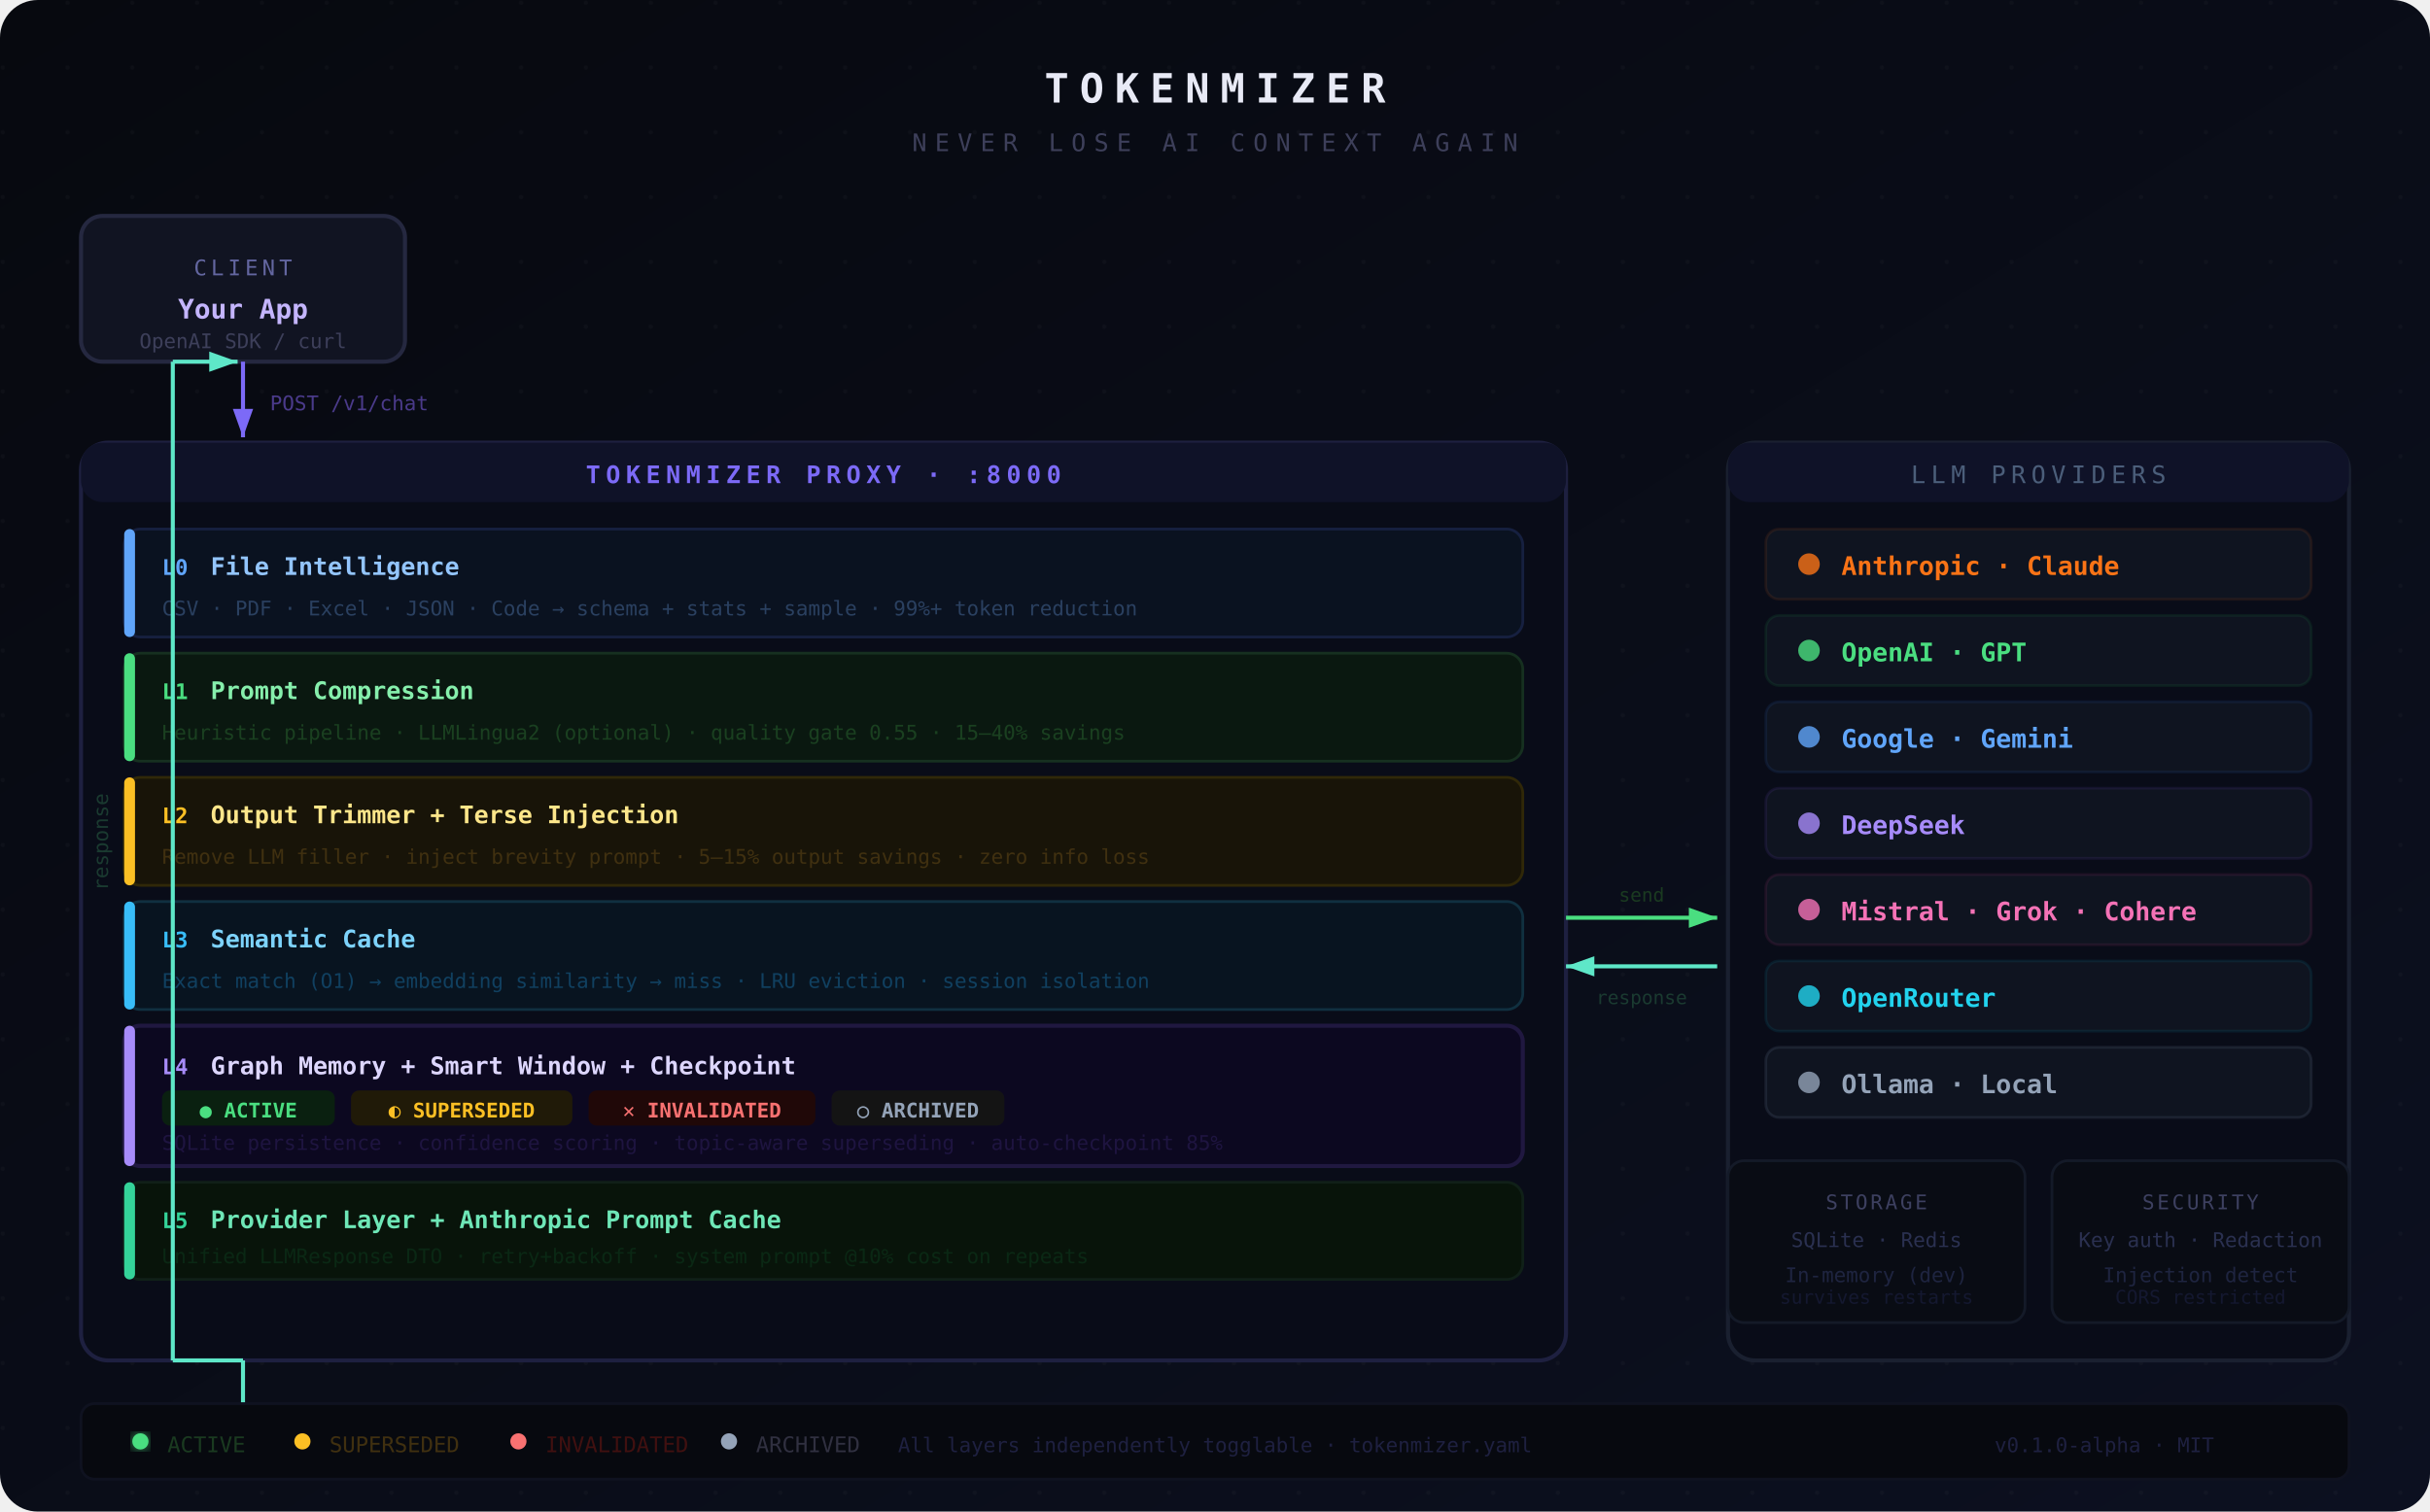
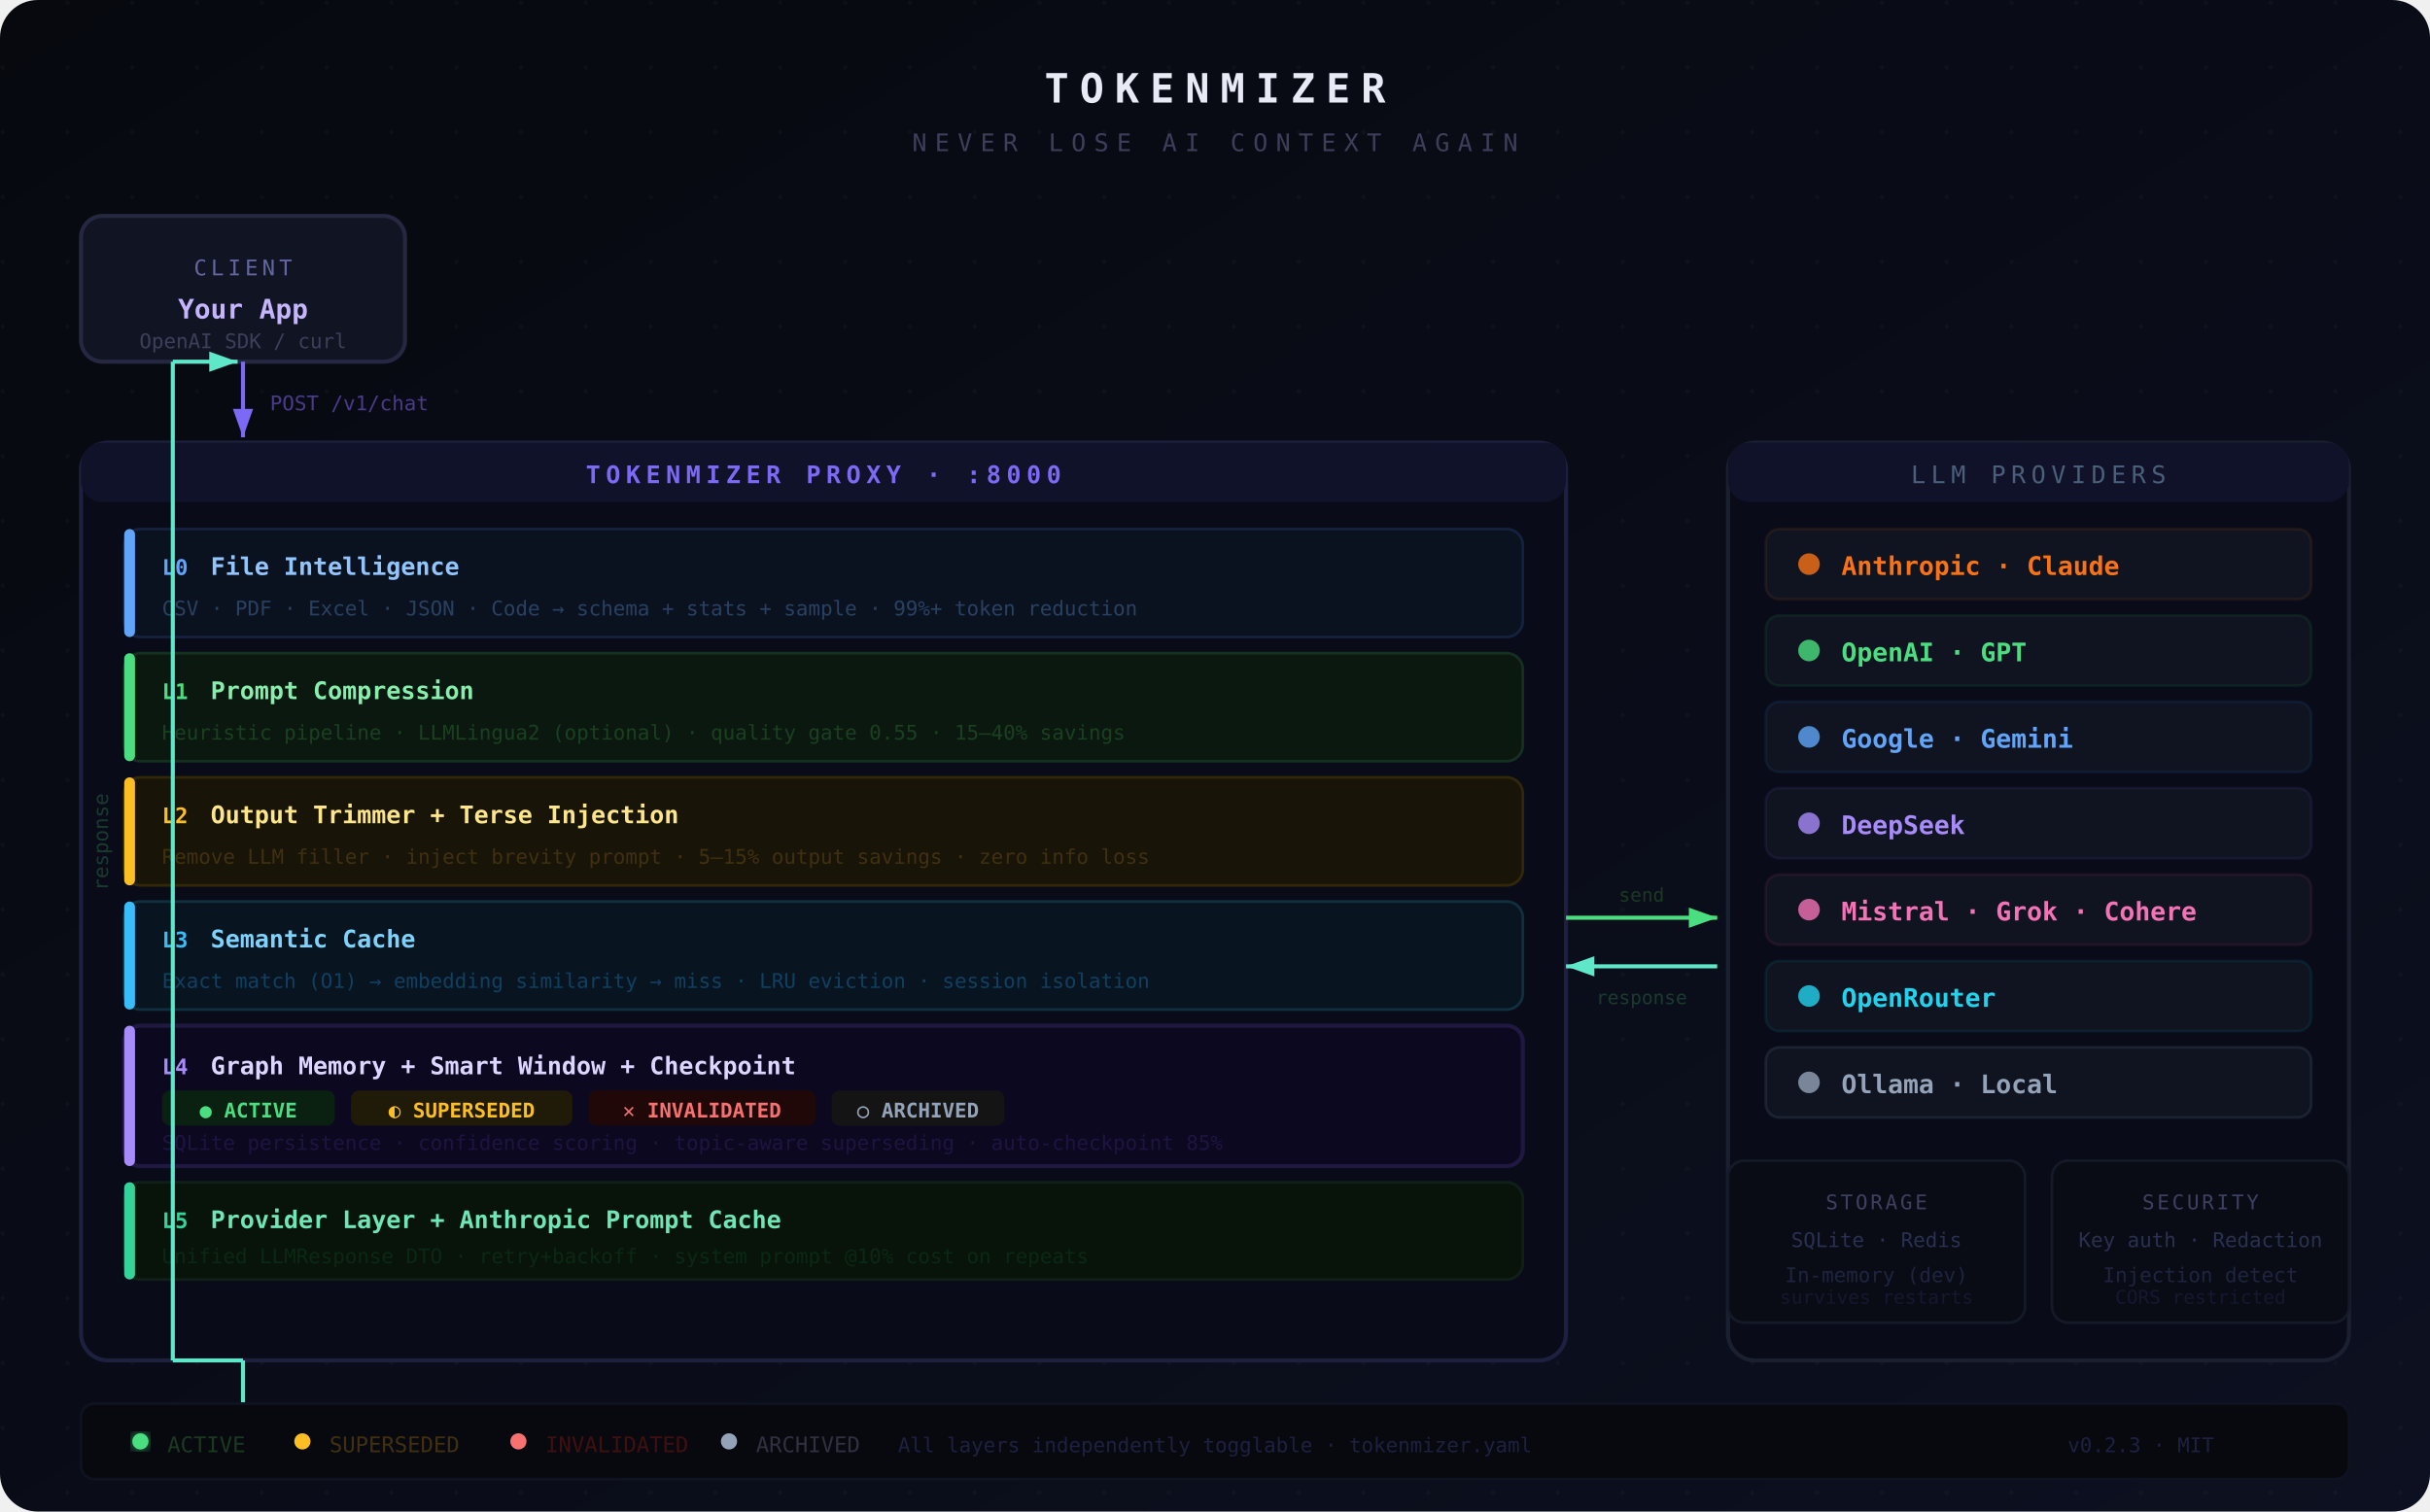
<svg xmlns="http://www.w3.org/2000/svg" viewBox="0 0 900 560" width="900" height="560">
  <defs>
    <linearGradient id="bg" x1="0%" y1="0%" x2="100%" y2="100%">
      <stop offset="0%" stop-color="#07090f" />
      <stop offset="100%" stop-color="#0c1020" />
    </linearGradient>
    <filter id="glow">
      <feGaussianBlur stdDeviation="2.5" result="b" />
      <feMerge>
        <feMergeNode in="b" />
        <feMergeNode in="SourceGraphic" />
      </feMerge>
    </filter>
    <marker id="ap" markerWidth="7" markerHeight="5" refX="7" refY="2.5" orient="auto">
      <polygon points="0 0,7 2.5,0 5" fill="#7c6af7" />
    </marker>
    <marker id="ag" markerWidth="7" markerHeight="5" refX="7" refY="2.5" orient="auto">
      <polygon points="0 0,7 2.5,0 5" fill="#4ade80" />
    </marker>
    <marker id="at" markerWidth="7" markerHeight="5" refX="7" refY="2.5" orient="auto">
      <polygon points="0 0,7 2.5,0 5" fill="#5ee7c8" />
    </marker>
    <marker id="ay" markerWidth="7" markerHeight="5" refX="7" refY="2.5" orient="auto">
      <polygon points="0 0,7 2.5,0 5" fill="#fbbf24" />
    </marker>
  </defs>
  <rect width="900" height="560" fill="url(#bg)" rx="14" />
  <pattern id="dots" x="0" y="0" width="24" height="24" patternUnits="userSpaceOnUse">
    <circle cx="1" cy="1" r="0.8" fill="#ffffff" opacity="0.025" />
  </pattern>
  <rect width="900" height="560" fill="url(#dots)" rx="14" />
  <text x="450" y="38" text-anchor="middle" fill="#e8eaf6" font-family="'JetBrains Mono',monospace" font-size="15" font-weight="700" letter-spacing="4">TOKENMIZER</text>
  <text x="450" y="56" text-anchor="middle" fill="#3d3f5a" font-family="'JetBrains Mono',monospace" font-size="9" letter-spacing="3">NEVER LOSE AI CONTEXT AGAIN</text>
  <rect x="30" y="80" width="120" height="54" rx="8" fill="#111422" stroke="#252840" stroke-width="1.5" />
  <text x="90" y="102" text-anchor="middle" fill="#6366a0" font-family="'JetBrains Mono',monospace" font-size="8" letter-spacing="1.5">CLIENT</text>
  <text x="90" y="118" text-anchor="middle" fill="#c4b5fd" font-family="'JetBrains Mono',monospace" font-size="10" font-weight="600">Your App</text>
  <text x="90" y="129" text-anchor="middle" fill="#3d3f5a" font-family="'JetBrains Mono',monospace" font-size="7.5">OpenAI SDK / curl</text>
  <line x1="90" y1="134" x2="90" y2="162" stroke="#7c6af7" stroke-width="1.5" marker-end="url(#ap)" />
  <text x="100" y="152" fill="#4a3a8a" font-family="'JetBrains Mono',monospace" font-size="7.5">POST /v1/chat</text>
  <rect x="30" y="164" width="550" height="340" rx="10" fill="#090c18" stroke="#1e2040" stroke-width="1.5" />
  <rect x="30" y="164" width="550" height="22" rx="8" fill="#0f1228" />
  <text x="305" y="179" text-anchor="middle" fill="#7c6af7" font-family="'JetBrains Mono',monospace" font-size="9" font-weight="700" letter-spacing="2">TOKENMIZER PROXY  ·  :8000</text>
  <rect x="46" y="196" width="518" height="40" rx="6" fill="#0a1220" stroke="#162040" stroke-width="1" />
  <rect x="46" y="196" width="4" height="40" rx="2" fill="#60a5fa" />
  <text x="60" y="213" fill="#60a5fa" font-family="'JetBrains Mono',monospace" font-size="8" font-weight="700">L0</text>
  <text x="78" y="213" fill="#93c5fd" font-family="'JetBrains Mono',monospace" font-size="9" font-weight="600">File Intelligence</text>
  <text x="60" y="228" fill="#2a4060" font-family="'JetBrains Mono',monospace" font-size="7.5">CSV · PDF · Excel · JSON · Code  →  schema + stats + sample  ·  99%+ token reduction</text>
  <rect x="46" y="242" width="518" height="40" rx="6" fill="#0a1810" stroke="#163020" stroke-width="1" />
  <rect x="46" y="242" width="4" height="40" rx="2" fill="#4ade80" />
  <text x="60" y="259" fill="#4ade80" font-family="'JetBrains Mono',monospace" font-size="8" font-weight="700">L1</text>
  <text x="78" y="259" fill="#86efac" font-family="'JetBrains Mono',monospace" font-size="9" font-weight="600">Prompt Compression</text>
  <text x="60" y="274" fill="#1a4020" font-family="'JetBrains Mono',monospace" font-size="7.5">Heuristic pipeline  ·  LLMLingua2 (optional)  ·  quality gate 0.55  ·  15–40% savings</text>
  <rect x="46" y="288" width="518" height="40" rx="6" fill="#181408" stroke="#302808" stroke-width="1" />
  <rect x="46" y="288" width="4" height="40" rx="2" fill="#fbbf24" />
  <text x="60" y="305" fill="#fbbf24" font-family="'JetBrains Mono',monospace" font-size="8" font-weight="700">L2</text>
  <text x="78" y="305" fill="#fde68a" font-family="'JetBrains Mono',monospace" font-size="9" font-weight="600">Output Trimmer  +  Terse Injection</text>
  <text x="60" y="320" fill="#403010" font-family="'JetBrains Mono',monospace" font-size="7.5">Remove LLM filler · inject brevity prompt  ·  5–15% output savings  ·  zero info loss</text>
  <rect x="46" y="334" width="518" height="40" rx="6" fill="#081420" stroke="#103040" stroke-width="1" />
  <rect x="46" y="334" width="4" height="40" rx="2" fill="#38bdf8" />
  <text x="60" y="351" fill="#38bdf8" font-family="'JetBrains Mono',monospace" font-size="8" font-weight="700">L3</text>
  <text x="78" y="351" fill="#7dd3fc" font-family="'JetBrains Mono',monospace" font-size="9" font-weight="600">Semantic Cache</text>
  <text x="60" y="366" fill="#104060" font-family="'JetBrains Mono',monospace" font-size="7.5">Exact match (O1) → embedding similarity → miss  ·  LRU eviction  ·  session isolation</text>
  <rect x="46" y="380" width="518" height="52" rx="6" fill="#0c0820" stroke="#201840" stroke-width="1.5" />
  <rect x="46" y="380" width="4" height="52" rx="2" fill="#a78bfa" />
  <text x="60" y="398" fill="#a78bfa" font-family="'JetBrains Mono',monospace" font-size="8" font-weight="700">L4</text>
  <text x="78" y="398" fill="#ddd6fe" font-family="'JetBrains Mono',monospace" font-size="9" font-weight="600">Graph Memory  +  Smart Window  +  Checkpoint</text>
  <rect x="60" y="404" width="64" height="13" rx="3" fill="#0a2010" />
  <text x="92" y="414" text-anchor="middle" fill="#4ade80" font-family="'JetBrains Mono',monospace" font-size="7.5" font-weight="600">● ACTIVE</text>
  <rect x="130" y="404" width="82" height="13" rx="3" fill="#201a08" />
  <text x="171" y="414" text-anchor="middle" fill="#fbbf24" font-family="'JetBrains Mono',monospace" font-size="7.5" font-weight="600">◐ SUPERSEDED</text>
  <rect x="218" y="404" width="84" height="13" rx="3" fill="#200808" />
  <text x="260" y="414" text-anchor="middle" fill="#f87171" font-family="'JetBrains Mono',monospace" font-size="7.5" font-weight="600">✕ INVALIDATED</text>
  <rect x="308" y="404" width="64" height="13" rx="3" fill="#141414" />
  <text x="340" y="414" text-anchor="middle" fill="#94a3b8" font-family="'JetBrains Mono',monospace" font-size="7.5" font-weight="600">○ ARCHIVED</text>
  <text x="60" y="426" fill="#1e1440" font-family="'JetBrains Mono',monospace" font-size="7.5">SQLite persistence  ·  confidence scoring  ·  topic-aware superseding  ·  auto-checkpoint 85%</text>
  <rect x="46" y="438" width="518" height="36" rx="6" fill="#08140a" stroke="#102018" stroke-width="1" />
  <rect x="46" y="438" width="4" height="36" rx="2" fill="#34d399" />
  <text x="60" y="455" fill="#34d399" font-family="'JetBrains Mono',monospace" font-size="8" font-weight="700">L5</text>
  <text x="78" y="455" fill="#6ee7b7" font-family="'JetBrains Mono',monospace" font-size="9" font-weight="600">Provider Layer  +  Anthropic Prompt Cache</text>
  <text x="60" y="468" fill="#0a2814" font-family="'JetBrains Mono',monospace" font-size="7.5">Unified LLMResponse DTO  ·  retry+backoff  ·  system prompt @10% cost on repeats</text>
  <line x1="90" y1="504" x2="90" y2="526" stroke="#5ee7c8" stroke-width="1.5" />
  <line x1="90" y1="504" x2="64" y2="504" stroke="#5ee7c8" stroke-width="1.5" />
  <line x1="64" y1="134" x2="64" y2="504" stroke="#5ee7c8" stroke-width="1.5" />
  <line x1="64" y1="134" x2="88" y2="134" stroke="#5ee7c8" stroke-width="1.5" marker-end="url(#at)" />
  <text x="40" y="330" fill="#1a3a30" font-family="'JetBrains Mono',monospace" font-size="7.5" transform="rotate(-90,40,330)">response</text>
  <rect x="640" y="164" width="230" height="340" rx="10" fill="#090c18" stroke="#1a2030" stroke-width="1.5" />
  <rect x="640" y="164" width="230" height="22" rx="8" fill="#0f1228" />
  <text x="755" y="179" text-anchor="middle" fill="#4b5e7a" font-family="'JetBrains Mono',monospace" font-size="9" letter-spacing="2">LLM PROVIDERS</text>
  <g font-family="'JetBrains Mono',monospace" font-size="9.5">
    <rect x="654" y="196" width="202" height="26" rx="5" fill="#0f1420" stroke="#f9731618" stroke-width="1" />
    <circle cx="670" cy="209" r="4" fill="#f97316" opacity="0.8" />
    <text x="682" y="213" fill="#f97316" font-weight="600">Anthropic · Claude</text>
    <rect x="654" y="228" width="202" height="26" rx="5" fill="#0f1420" stroke="#22c55e18" stroke-width="1" />
    <circle cx="670" cy="241" r="4" fill="#4ade80" opacity="0.8" />
    <text x="682" y="245" fill="#4ade80" font-weight="600">OpenAI · GPT</text>
    <rect x="654" y="260" width="202" height="26" rx="5" fill="#0f1420" stroke="#3b82f618" stroke-width="1" />
    <circle cx="670" cy="273" r="4" fill="#60a5fa" opacity="0.8" />
    <text x="682" y="277" fill="#60a5fa" font-weight="600">Google · Gemini</text>
    <rect x="654" y="292" width="202" height="26" rx="5" fill="#0f1420" stroke="#8b5cf618" stroke-width="1" />
    <circle cx="670" cy="305" r="4" fill="#a78bfa" opacity="0.8" />
    <text x="682" y="309" fill="#a78bfa" font-weight="600">DeepSeek</text>
    <rect x="654" y="324" width="202" height="26" rx="5" fill="#0f1420" stroke="#ec489918" stroke-width="1" />
    <circle cx="670" cy="337" r="4" fill="#f472b6" opacity="0.8" />
    <text x="682" y="341" fill="#f472b6" font-weight="600">Mistral · Grok · Cohere</text>
    <rect x="654" y="356" width="202" height="26" rx="5" fill="#0f1420" stroke="#06b6d418" stroke-width="1" />
    <circle cx="670" cy="369" r="4" fill="#22d3ee" opacity="0.8" />
    <text x="682" y="373" fill="#22d3ee" font-weight="600">OpenRouter</text>
    <rect x="654" y="388" width="202" height="26" rx="5" fill="#0f1420" stroke="#64748b30" stroke-width="1" />
    <circle cx="670" cy="401" r="4" fill="#94a3b8" opacity="0.8" />
    <text x="682" y="405" fill="#94a3b8" font-weight="600">Ollama · Local</text>
  </g>
  <line x1="580" y1="340" x2="636" y2="340" stroke="#4ade80" stroke-width="1.5" marker-end="url(#ag)" />
  <text x="608" y="334" text-anchor="middle" fill="#1a3a20" font-family="'JetBrains Mono',monospace" font-size="7">send</text>
  <line x1="636" y1="358" x2="580" y2="358" stroke="#5ee7c8" stroke-width="1.5" marker-end="url(#at)" />
  <text x="608" y="372" text-anchor="middle" fill="#1a3a30" font-family="'JetBrains Mono',monospace" font-size="7">response</text>
  <rect x="640" y="430" width="110" height="60" rx="6" fill="#090c14" stroke="#141a28" stroke-width="1" />
  <text x="695" y="448" text-anchor="middle" fill="#3d4060" font-family="'JetBrains Mono',monospace" font-size="7.5" letter-spacing="1">STORAGE</text>
  <text x="695" y="462" text-anchor="middle" fill="#2a3050" font-family="'JetBrains Mono',monospace" font-size="7.5">SQLite · Redis</text>
  <text x="695" y="475" text-anchor="middle" fill="#1e2440" font-family="'JetBrains Mono',monospace" font-size="7.5">In-memory (dev)</text>
  <text x="695" y="483" text-anchor="middle" fill="#141830" font-family="'JetBrains Mono',monospace" font-size="7">survives restarts</text>
  <rect x="760" y="430" width="110" height="60" rx="6" fill="#090c14" stroke="#141a28" stroke-width="1" />
  <text x="815" y="448" text-anchor="middle" fill="#3d4060" font-family="'JetBrains Mono',monospace" font-size="7.5" letter-spacing="1">SECURITY</text>
  <text x="815" y="462" text-anchor="middle" fill="#2a3050" font-family="'JetBrains Mono',monospace" font-size="7.5">Key auth · Redaction</text>
  <text x="815" y="475" text-anchor="middle" fill="#1e2440" font-family="'JetBrains Mono',monospace" font-size="7.5">Injection detect</text>
  <text x="815" y="483" text-anchor="middle" fill="#141830" font-family="'JetBrains Mono',monospace" font-size="7">CORS restricted</text>
  <rect x="30" y="520" width="840" height="28" rx="5" fill="#07090f" stroke="#0f1220" stroke-width="1" />
  <circle cx="52" cy="534" r="3" fill="#4ade80" filter="url(#glow)" />
  <text x="62" y="538" fill="#1a3a20" font-family="'JetBrains Mono',monospace" font-size="8">ACTIVE</text>
  <circle cx="112" cy="534" r="3" fill="#fbbf24" />
  <text x="122" y="538" fill="#403010" font-family="'JetBrains Mono',monospace" font-size="8">SUPERSEDED</text>
  <circle cx="192" cy="534" r="3" fill="#f87171" />
  <text x="202" y="538" fill="#401010" font-family="'JetBrains Mono',monospace" font-size="8">INVALIDATED</text>
  <circle cx="270" cy="534" r="3" fill="#94a3b8" />
  <text x="280" y="538" fill="#303040" font-family="'JetBrains Mono',monospace" font-size="8">ARCHIVED</text>
  <text x="450" y="538" text-anchor="middle" fill="#1e2040" font-family="'JetBrains Mono',monospace" font-size="7.5">All layers independently togglable · tokenmizer.yaml</text>
-   <text x="820" y="538" text-anchor="end" fill="#1e2040" font-family="'JetBrains Mono',monospace" font-size="7.5">v0.1.0-alpha · MIT</text>
+   <text x="820" y="538" text-anchor="end" fill="#1e2040" font-family="'JetBrains Mono',monospace" font-size="7.5">v0.2.3 · MIT</text>
</svg>
